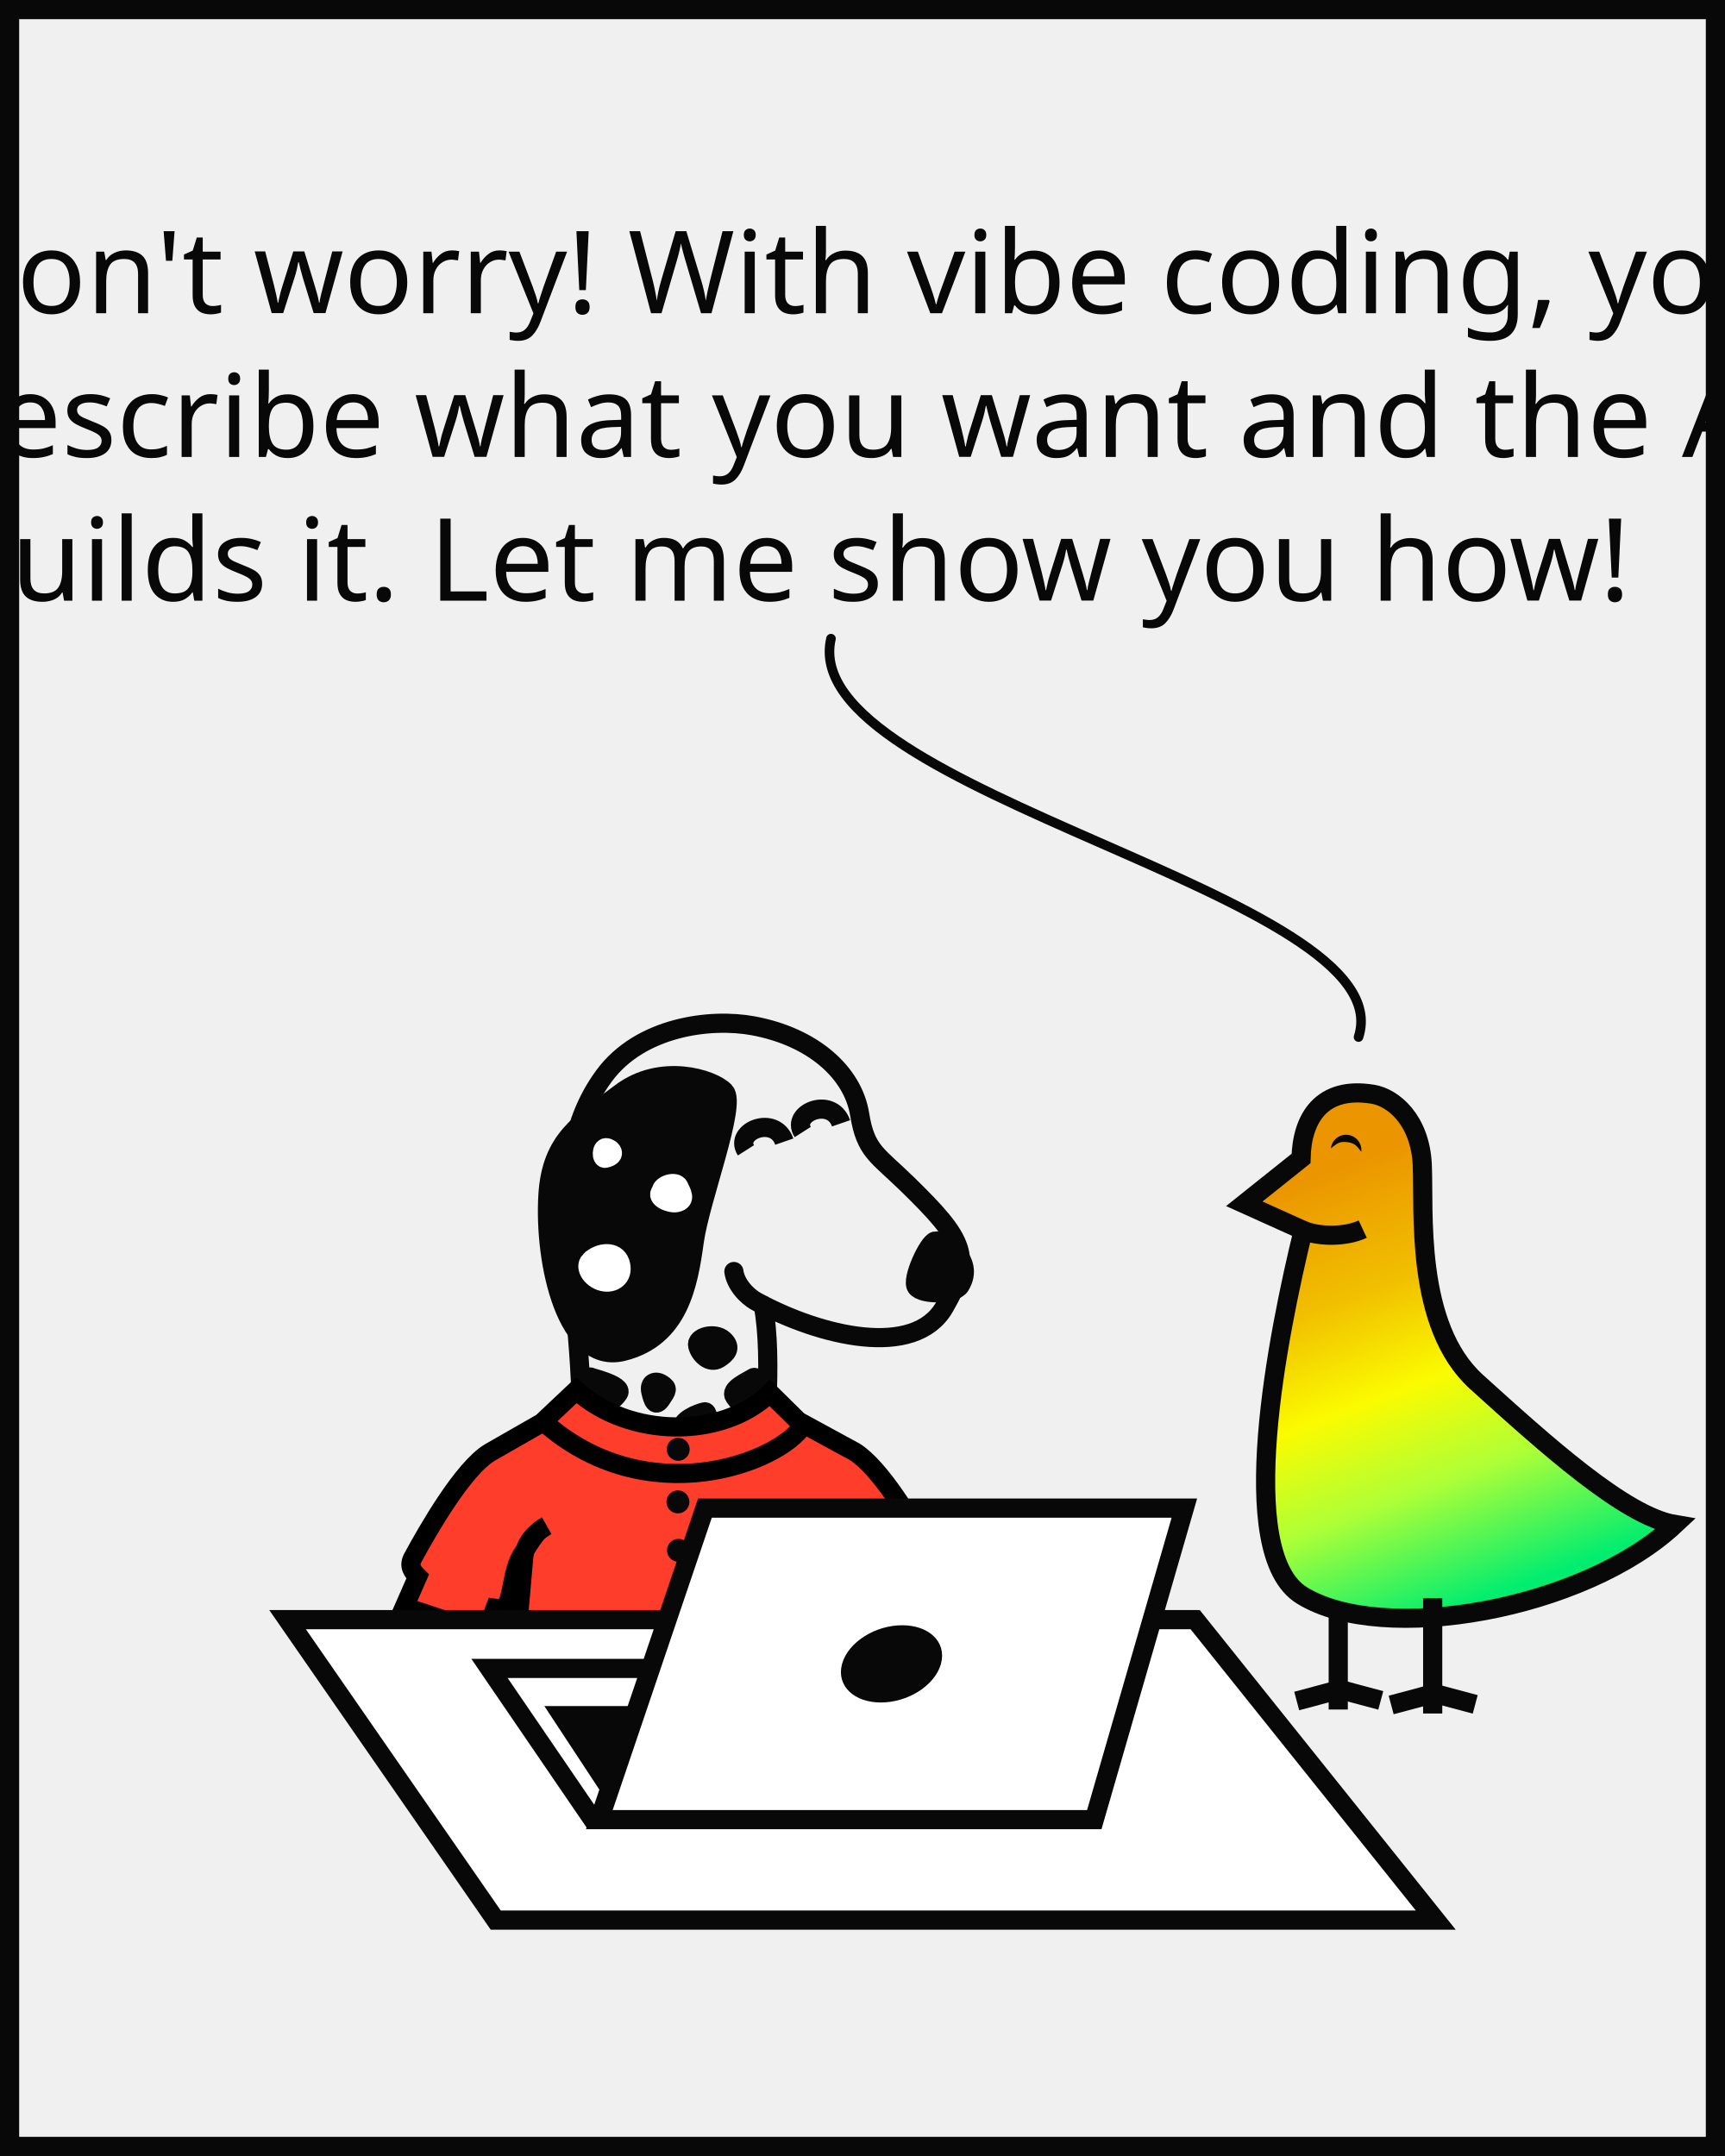
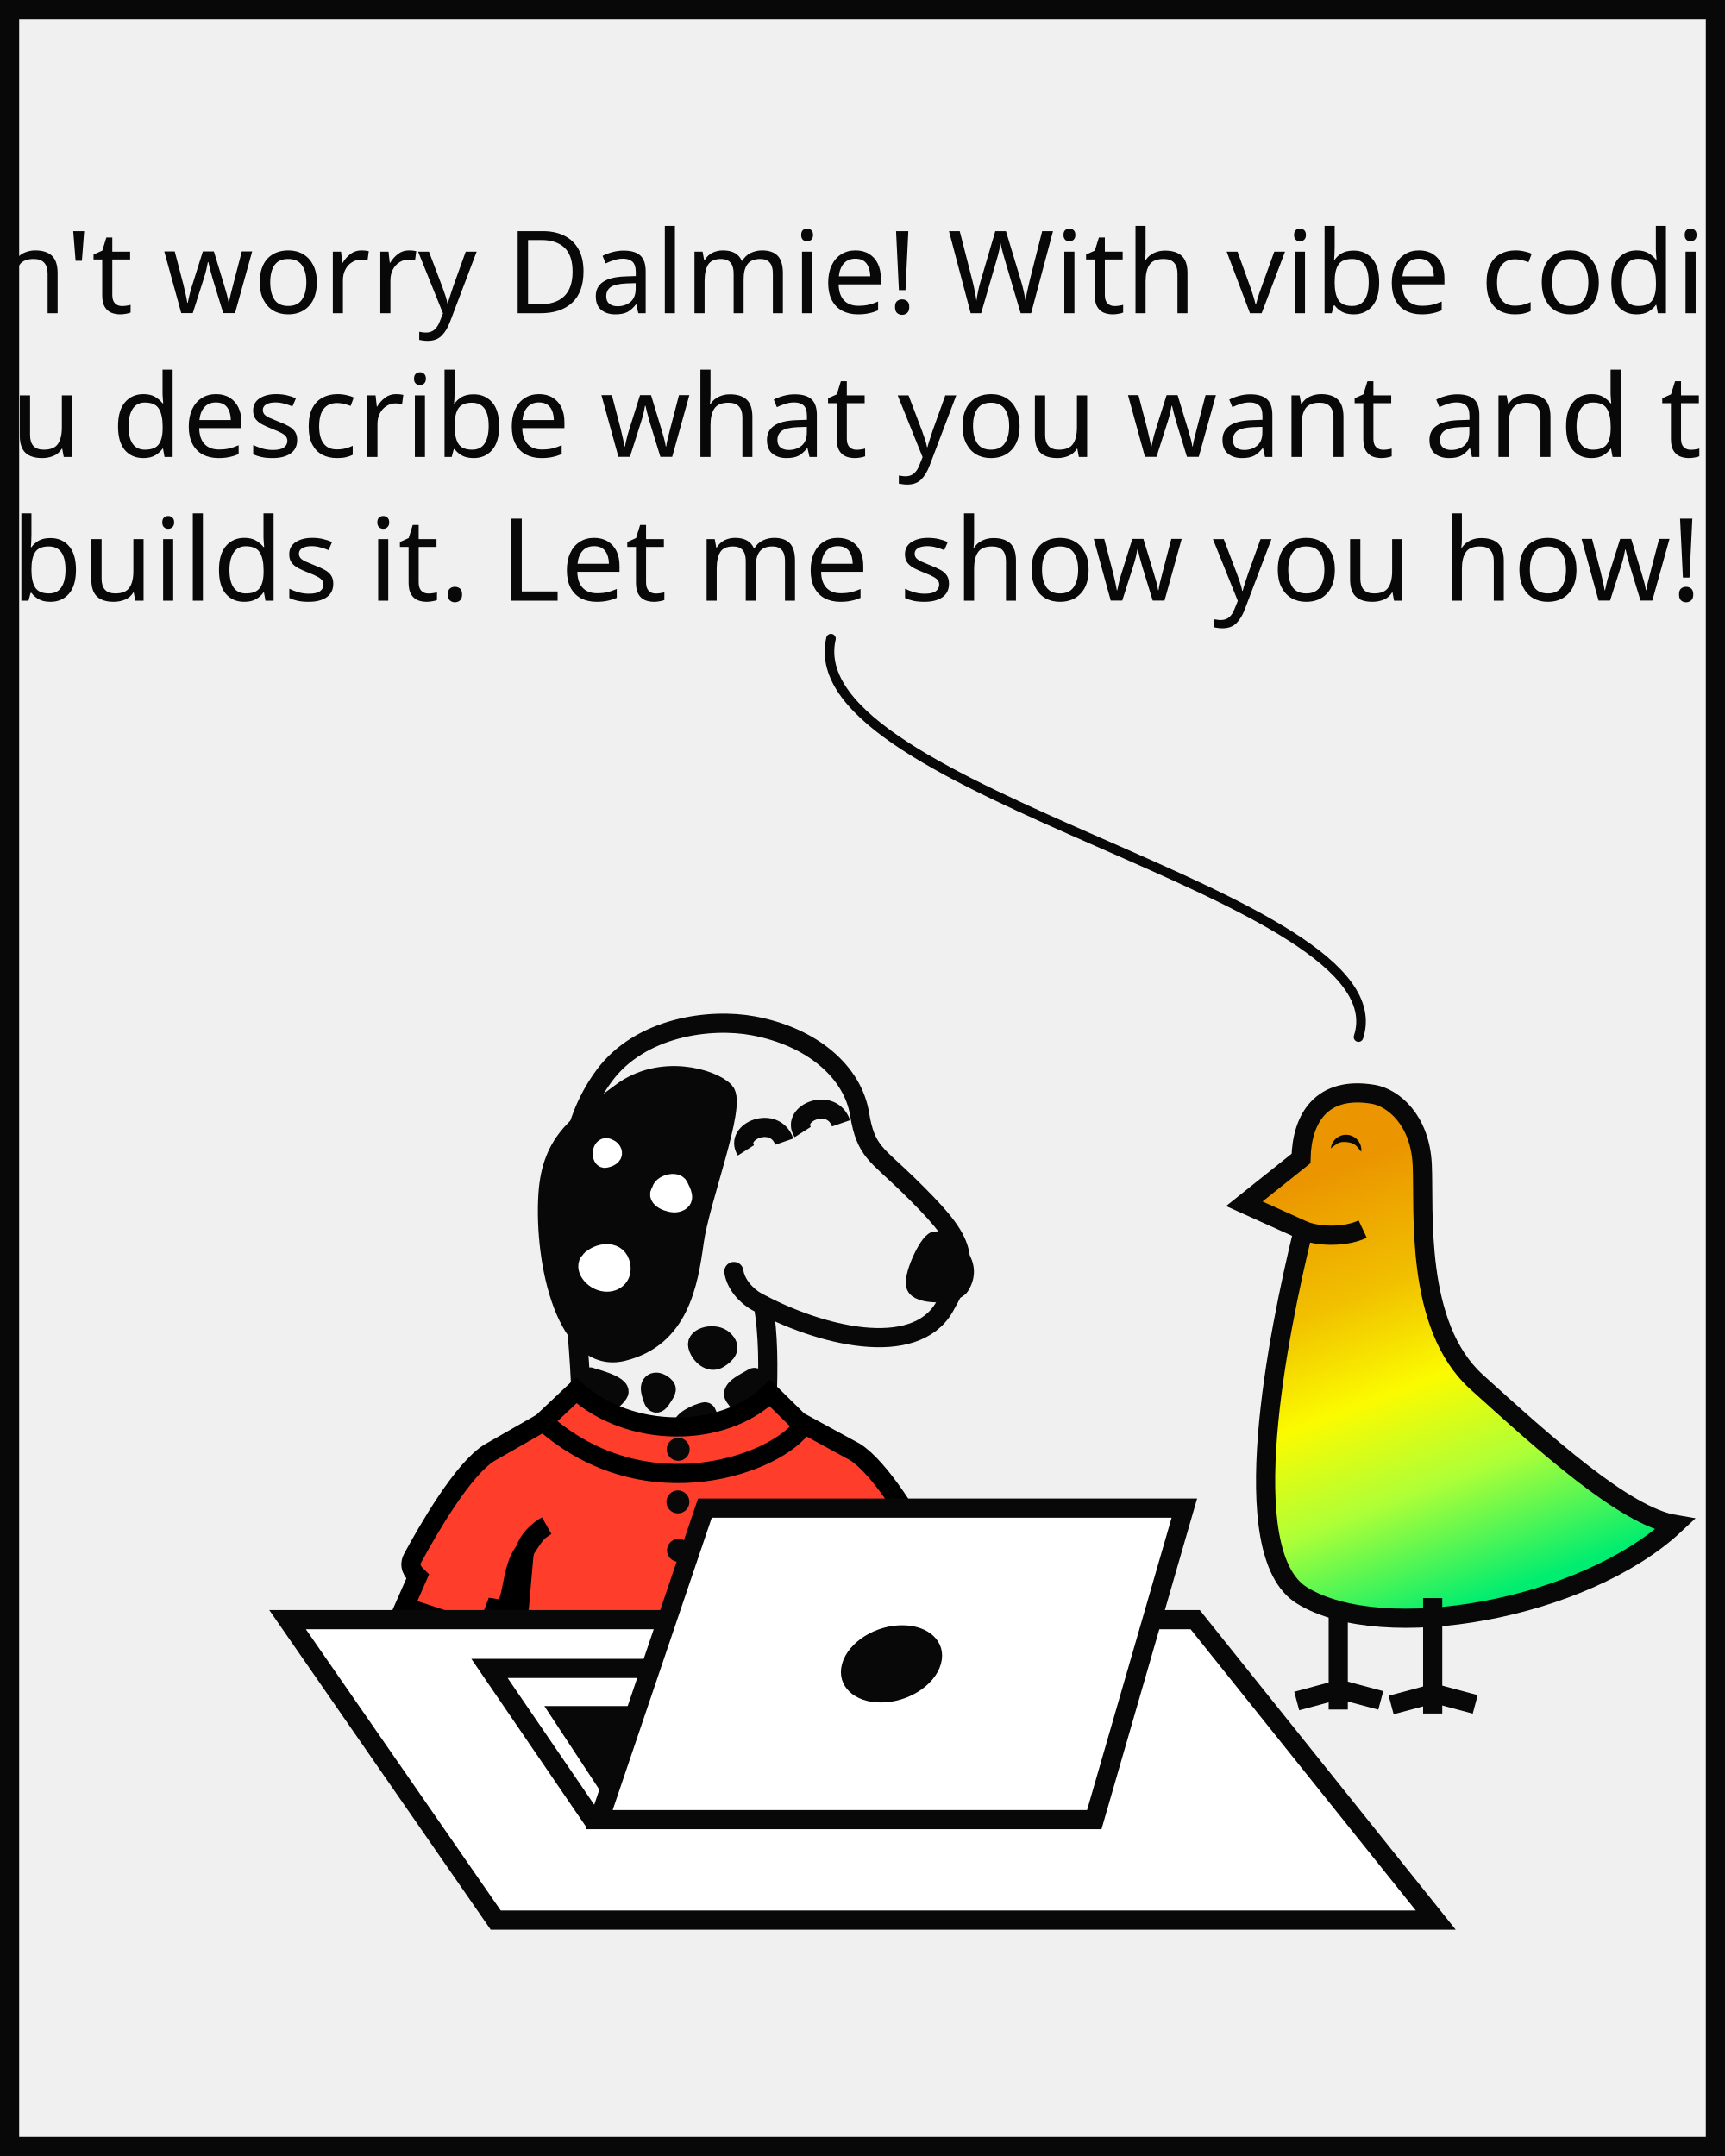
<svg xmlns="http://www.w3.org/2000/svg" xmlns:xlink="http://www.w3.org/1999/xlink" width="1080" height="1350" viewBox="0 0 285.75 357.188" version="1.1" id="svg1">
  <defs id="defs1">
    <rect x="337.606" y="293.087" width="868.13" height="871.84" id="rect26" />
    <rect x="358.011" y="335.751" width="877.405" height="734.572" id="rect25" />
    <rect x="418.448" y="244.753" width="748.074" height="801.367" id="rect16" />
    <clipPath clipPathUnits="userSpaceOnUse" id="clipPath3">
      <rect style="fill:#370188;stroke:#370188;stroke-width:3.175" id="rect4" width="387.914" height="225.631" x="-131.677" y="-44.13" ry="1.595" />
    </clipPath>
    <clipPath clipPathUnits="userSpaceOnUse" id="clipPath1">
      <rect style="fill:#ffb65b;stroke:#080809;stroke-width:1;stroke-opacity:1" id="rect2" width="52.834" height="56.148" x="25.121" y="5.599" />
    </clipPath>
    <clipPath clipPathUnits="userSpaceOnUse" id="clipPath1-3">
      <rect style="fill:#ffb65b;stroke:#080809;stroke-width:1;stroke-opacity:1" id="rect2-6" width="52.834" height="56.148" x="25.121" y="5.599" />
    </clipPath>
    <clipPath clipPathUnits="userSpaceOnUse" id="clipPath4">
      <rect style="fill:none;fill-opacity:1;fill-rule:nonzero;stroke:#080809;stroke-width:1;stroke-dasharray:none;stroke-opacity:1" id="rect5" width="89" height="111.5" x="-26.687" y="-22.033" transform="rotate(14.43158)" />
    </clipPath>
    <clipPath clipPathUnits="userSpaceOnUse" id="clipPath2">
      <rect style="fill:#080809;fill-opacity:1;stroke:#080809;stroke-width:1;stroke-opacity:1" id="rect3" width="48.395" height="54.33" x="23.845" y="9.97" />
    </clipPath>
    <clipPath clipPathUnits="userSpaceOnUse" id="clipPath6">
      <rect style="fill:#ff8535;fill-opacity:1;stroke:#0b0b0d;stroke-width:0.612;stroke-linecap:round" id="rect7" width="42.496" height="52.519" x="31.848" y="8.877" />
    </clipPath>
    <linearGradient xlink:href="#linearGradient220-8" id="linearGradient50" gradientUnits="userSpaceOnUse" gradientTransform="matrix(-4.130182,0.4632742,0.4632742,4.130182,3831.672,-1003.352)" x1="825.864" y1="559.992" x2="860.428" y2="627.826" />
    <linearGradient id="linearGradient220-8">
      <stop style="stop-color:#eb9600;stop-opacity:1;" offset="0.05" id="stop215-1" />
      <stop style="stop-color:#f1c000;stop-opacity:1;" offset="0.299" id="stop216-6" />
      <stop style="stop-color:#fbfb00;stop-opacity:1;" offset="0.503" id="stop217-1" />
      <stop style="stop-color:#aeff37;stop-opacity:1;" offset="0.703" id="stop218-5" />
      <stop style="stop-color:#00ed70;stop-opacity:1;" offset="0.95" id="stop219-7" />
    </linearGradient>
    <clipPath clipPathUnits="userSpaceOnUse" id="clipPath1-3-2">
      <rect style="fill:#ffb65b;stroke:#080809;stroke-width:1;stroke-opacity:1" id="rect2-6-9" width="52.834" height="56.148" x="25.121" y="5.599" />
    </clipPath>
  </defs>
  <g id="layer1">
    <g id="g2" transform="matrix(3.175,0,0,3.175,-51.8537,118.5097)" clip-path="url(#clipPath1-3-2)">
      <g id="g19-2-6-7-7-7" transform="translate(-140.3533,-19.48443)" style="display:inline">
        <path id="path1-2-0-3-2-0-0" style="fill:none;stroke:#080809;stroke-width:1;stroke-linecap:round" d="m 194.975,48.506 c 0.081,0.62 0.616,1.262 1.201,1.58 3.307,1.797 8.212,2.983 9.778,0.284 1.528,-2.634 1.043,-3.519 -1.915,-6.41 -1.589,-1.553 -2.189,-1.717 -2.5,-3.647 -0.356,-2.212 -2.464,-4.052 -5.545,-4.626 -2.258,-0.421 -5.906,0.05 -7.786,2.603 -3.882,5.272 -0.371,12.437 -1.383,21.566 m 9.681,-9.604 c 0.545,2.982 -0.01,7.346 -0.023,9.135 l -9.658,0.469" />
        <path style="fill:#080809;fill-opacity:1;stroke:#080809;stroke-width:1;stroke-linecap:butt;stroke-opacity:1" d="m 204.499,49.313 c 0.3,0.422 1.986,0.406 2.275,-0.062 0.848,-1.372 -0.934,-2.416 -1.296,-2.336 -0.362,0.08 -1.259,2.004 -0.979,2.398 z" id="path8-9-8-4-7-5-6" />
        <path style="fill:#080809;fill-opacity:1;stroke:#080809;stroke-width:1;stroke-linecap:butt;stroke-opacity:1" d="m 192.273,56.75 c 0.113,0.473 0.741,1.907 1.046,1.45 0.305,-0.457 0.485,-2.452 0.123,-2.372 -0.362,0.08 -1.281,0.453 -1.169,0.922 z" id="path8-8-97-0-8-5-9-8" />
        <path style="fill:#080809;fill-opacity:1;stroke:#080809;stroke-width:1;stroke-linecap:butt;stroke-opacity:1" d="m 195.008,55.037 c 0.27,0.405 1.391,1.584 1.518,1.05 0.127,-0.535 -0.227,-2.238 -0.538,-2.038 -0.311,0.201 -1.248,0.587 -0.98,0.988 z" id="path8-8-9-6-9-9-0-5-5" />
        <path style="fill:#080809;fill-opacity:1;stroke:#080809;stroke-width:1;stroke-linecap:butt;stroke-opacity:1" d="m 187.392,55.581 c 0.3,0.422 1.255,-0.257 1.56,-0.714 0.305,-0.457 -1.679,-0.88 -1.464,-0.857 0.214,0.023 -0.375,1.178 -0.095,1.571 z" id="path8-3-8-5-2-8-9-52" />
        <path style="fill:#080809;fill-opacity:1;stroke:#080809;stroke-width:1;stroke-linecap:butt;stroke-opacity:1" d="m 193.086,52.38 c 0.113,0.473 0.641,0.963 1.105,0.669 0.389,-0.247 0.696,-0.557 0.247,-0.976 -0.449,-0.419 -1.464,-0.162 -1.352,0.307 z" id="path8-8-8-6-7-2-0-5-3" />
        <path style="fill:#080809;fill-opacity:1;stroke:#080809;stroke-width:1;stroke-linecap:butt;stroke-opacity:1" d="m 190.642,54.783 c 0.113,0.473 0.236,0.834 0.541,0.377 0.305,-0.457 0.381,-0.55 0.037,-0.776 -0.345,-0.226 -0.69,-0.07 -0.578,0.399 z" id="path8-8-8-9-1-3-9-7-4-7-9" />
        <g id="g5-3-9-9-6-9" transform="translate(-3.3333333e-6)">
          <path style="fill:#080809;fill-opacity:1;stroke:#080809;stroke-width:1;stroke-linecap:butt;stroke-opacity:1" d="m 189.076,39.185 c -2.073,1.567 -3.622,2.399 -3.802,5.321 -0.221,3.589 0.979,8.897 3.913,8.173 2.934,-0.724 3.414,-3.52 3.719,-5.73 0.305,-2.21 2.236,-7.158 1.589,-7.837 -0.647,-0.679 -3.346,-1.494 -5.419,0.073 z" id="path7-6-3-2-5-5-8" />
          <path style="fill:#ffffff;fill-opacity:1;stroke:#ffffff;stroke-width:1;stroke-linecap:butt;stroke-opacity:1" d="m 187.47,47.95 c -0.34,0.348 0.13,1.031 0.781,1.104 0.546,0.061 1.002,-0.359 0.783,-1.012 -0.219,-0.653 -1.105,-0.561 -1.563,-0.092 z" id="path8-8-81-0-3-6-0-3-0" />
          <path style="fill:#ffffff;fill-opacity:1;stroke:#ffffff;stroke-width:1;stroke-linecap:butt;stroke-opacity:1" d="m 191.185,44.317 c -0.34,0.348 0.476,0.665 0.801,0.594 0.537,-0.116 0.248,-0.542 0.11,-0.849 -0.138,-0.307 -0.912,-0.092 -0.912,0.255 z" id="path8-8-81-1-61-2-8-4-9-0" />
          <path style="fill:#ffffff;fill-opacity:1;stroke:#ffffff;stroke-width:1;stroke-linecap:butt;stroke-opacity:1" d="m 188.266,42.597 c 0.666,-0.145 0.289,-0.546 0.04,-0.552 -0.25,-0.005 -0.254,0.599 -0.04,0.552 z" id="path8-8-81-1-6-6-4-4-1-6-5" />
        </g>
        <path style="fill:none;fill-opacity:1;stroke:#080809;stroke-width:1;stroke-dasharray:none;stroke-opacity:1" d="m 197.604,41.729 c -0.488,-1.415 -2.636,-0.545 -2,0.454" id="path32-7" />
        <path style="display:inline;fill:none;fill-opacity:1;stroke:#080809;stroke-width:1;stroke-dasharray:none;stroke-opacity:1" d="m 200.566,40.774 c -0.488,-1.415 -2.636,-0.545 -2,0.454" id="path32-7-5" />
      </g>
      <g id="g2-3-3-8-8-2" transform="translate(9.12835,-3.283261)" style="display:inline">
        <path style="fill:#ffffff;fill-opacity:1;stroke:#000000;stroke-width:1;stroke-linecap:butt;stroke-opacity:1" d="m 51.337,48.968 c 2.567,6.146 6.229,3.743 3.674,-1.419" id="path10-8-6-3-4-6-4-9" />
        <path style="fill:#080809;fill-opacity:1;stroke:#080809;stroke-width:1;stroke-linecap:butt;stroke-opacity:1" d="m 53.222,51.114 c 0.024,0.104 -0.102,0.385 0.091,0.431 0.36,0.086 0.918,-0.192 0.801,-0.25 -0.349,-0.172 -0.922,-0.311 -0.892,-0.182 z" id="path8-8-8-7-7-5-7-7-1-6" />
      </g>
      <g id="g3-1-9-3-2-2" transform="rotate(-9.637555,15.34181,-8.670671)" style="display:inline">
        <path style="fill:#ffffff;fill-opacity:1;stroke:#000000;stroke-width:1;stroke-linecap:butt;stroke-opacity:1" d="m 29.728,47.011 c -4.143,5.235 0.342,8.071 2.99,2.564" id="path10-86-0-0-1-6-2" />
        <path style="fill:#080809;fill-opacity:1;stroke:#080809;stroke-width:1;stroke-linecap:butt;stroke-opacity:1" d="m 28.325,50.227 c 0.184,0.451 0.328,0.673 0.742,0.311 0.347,-0.303 0.215,-0.424 0.113,-0.581 -0.102,-0.157 -1.038,-0.176 -0.856,0.27 z" id="path8-8-8-91-5-9-7-5-8-7" />
      </g>
      <path style="display:inline;fill:none;fill-opacity:1;stroke:#000000;stroke-width:1;stroke-linecap:butt;stroke-opacity:1" d="m -219.72,63.339 c -0.173,5.429 5.528,5.309 5.357,0.271" id="path12-9-3-3-3-5-4" transform="translate(263.3772,3.234928)" />
      <path style="display:inline;fill:none;fill-opacity:1;stroke:#000000;stroke-width:1;stroke-linecap:butt;stroke-opacity:1" d="m -209.355,63.384 c -0.173,5.429 5.528,5.309 5.357,0.271" id="path12-6-1-8-0-1-5-0" transform="translate(263.3772,3.234928)" />
      <path style="display:inline;fill:#fbfb00;fill-opacity:1;fill-rule:nonzero;stroke:#000000;stroke-width:1;stroke-dasharray:none;stroke-opacity:1" d="m -221.23,65.254 8.213,-0.016 1.039,-6.785 1.08,6.767 8.378,0.114 -1.38,-14.724 c -4.084,-0.031 -9.962,-0.059 -16.237,-0.09 z" id="path55-9-7-5-0-7-1-8-9-7" transform="translate(263.3772,3.234928)" />
      <g id="g4-1-5-1-7-5" style="display:inline" transform="translate(9.12835,-3.283261)">
        <path style="fill:#ff3d2b;fill-opacity:1;stroke:#000000;stroke-width:1;stroke-linecap:butt;stroke-opacity:1" d="m 48.863,40.115 2.95,1.608 c 1.294,0.82 3.014,3.598 3.879,5.318 0.428,0.851 0.538,1.121 0.169,1.427 l 0.441,1.278 -4.324,1.387 -0.415,-1.107 c -0.411,0.098 -0.718,0.024 -0.98,-0.766 -0.264,-0.795 -0.666,-1.835 -1.039,-2.394 -0.559,-0.838 -0.855,-1.09 -1.281,-1.296 0.562,0.267 1.193,0.429 1.299,1.295 l 0.956,7.818 c 0.068,0.556 -0.032,0.82 -0.414,0.894 l 0.223,1.571 -16.245,-0.018 0.256,-1.658 c -0.303,-0.194 -0.509,-0.392 -0.452,-0.834 0,0 0.453,-5.355 0.64,-7.405 0.032,-0.353 0.179,-1.05 1.19,-1.659 -0.537,0.285 -0.681,0.589 -1.265,1.493 -0.429,0.664 -0.493,1.731 -0.683,2.332 -0.14,0.443 -0.373,0.547 -0.74,0.486 l -0.497,1.317 -4.23,-1.401 0.693,-1.579 c -0.269,-0.263 -0.48,-0.557 -0.257,-0.969 0.777,-1.433 2.624,-4.671 4.028,-5.507 l 2.716,-1.554 1.787,-1.687 c 2.781,2.51 7.623,2.535 10.105,0.142 z" id="path9-1-0-8-4-7-1" />
        <path style="fill:none;fill-opacity:1;stroke:#000000;stroke-width:1;stroke-linecap:butt;stroke-opacity:1" d="m 35.542,40.133 c 5.403,4.813 12.324,2.14 13.556,0.205" id="path16-4-5-5-3-6-9" />
        <circle style="fill:#080809;fill-opacity:1;stroke:#080809;stroke-width:0.253;stroke-opacity:1" id="path3-29-2-0-8-9-8-4-9-8-0-68" cx="42.588" cy="41.583" r="0.473" />
        <circle style="fill:#080809;fill-opacity:1;stroke:#080809;stroke-width:0.253;stroke-opacity:1" id="path3-29-2-0-8-23-7-1-9-3-0-0" cx="42.573" cy="44.326" r="0.473" />
        <circle style="fill:#080809;fill-opacity:1;stroke:#080809;stroke-width:0.253;stroke-opacity:1" id="path3-29-2-0-8-7-4-9-7-5-9-0" cx="42.604" cy="46.854" r="0.473" />
        <circle style="fill:#080809;fill-opacity:1;stroke:#080809;stroke-width:0.253;stroke-opacity:1" id="path3-29-2-0-8-90-6-0-3-0-2-7" cx="42.598" cy="49.273" r="0.473" />
        <circle style="fill:#080809;fill-opacity:1;stroke:#080809;stroke-width:0.253;stroke-opacity:1" id="path3-29-2-0-8-71-7-7-8-4-6-61" cx="42.584" cy="51.626" r="0.473" />
        <circle style="fill:#080809;fill-opacity:1;stroke:#080809;stroke-width:0.253;stroke-opacity:1" id="path3-29-2-0-8-6-9-3-2-7-5-4" cx="42.599" cy="53.975" r="0.473" />
      </g>
    </g>
    <g id="g2-2" transform="matrix(-3.175,0,0,3.175,542.402,80.54464)">
      <path style="fill:#ffffff;fill-opacity:1;stroke:#080809;stroke-width:1;stroke-linejoin:miter;stroke-dasharray:none;stroke-opacity:1" d="M 155.832,59.145 H 108.478 L 95.925,74.823 h 49.046 z" id="path2-3" />
      <path style="fill:#ffffff;fill-opacity:1;stroke:#080809;stroke-width:1;stroke-linejoin:miter;stroke-dasharray:none;stroke-opacity:1" d="m 139.784,69.76 5.512,-8.069 h -8.096" id="path21" />
      <path style="fill:#ffffff;fill-opacity:1;stroke:#080809;stroke-width:1;stroke-linejoin:miter;stroke-dasharray:none;stroke-opacity:1" d="m 139.567,69.58 h -25.825 l -4.7,-16.255 h 25.015 z" id="path18" />
      <ellipse style="fill:#080809;fill-opacity:1;stroke:#080809;stroke-width:0.745;stroke-linejoin:miter;stroke-dasharray:none;stroke-opacity:1" id="path20" cx="-107.331" cy="63.758" rx="2.207" ry="1.718" transform="matrix(-1,0,0.2664838,0.9638394,0,0)" />
      <path style="fill:#080809;fill-opacity:1;stroke:#080809;stroke-width:0.813;stroke-linejoin:miter;stroke-dasharray:none;stroke-opacity:1" d="m 139.194,67.838 2.486,-3.778 h -3.804 z" id="path22" />
    </g>
    <rect style="fill:none;fill-opacity:1;fill-rule:nonzero;stroke:#080809;stroke-width:3.175;stroke-dasharray:none;stroke-opacity:1" id="rect113-4-2" width="282.575" height="354.012" x="1.587" y="1.587" />
    <text xml:space="preserve" style="font-style:normal;font-variant:normal;font-weight:normal;font-stretch:normal;font-size:19.05px;font-family:'Nanum Pen';-inkscape-font-specification:'Nanum Pen';text-align:center;letter-spacing:0px;word-spacing:0px;writing-mode:lr-tb;direction:ltr;text-anchor:middle;white-space:pre;inline-size:253.002;display:inline;fill:#080809;fill-opacity:1;stroke:none;stroke-width:1.587;stroke-linecap:round;stroke-dasharray:none;stroke-opacity:1" x="-17.829" y="156.497" id="text17-6-5-0-9-6" transform="translate(160.3181,-104.6054)">
-       <tspan x="-17.829" y="156.497" id="tspan1">Don't worry! With vibe coding, you<tspan y="156.497" id="tspan2"> </tspan>
+       <tspan x="-17.829" y="156.497" id="tspan6">Don't worry Dalmie! With vibe coding,<tspan y="156.497" id="tspan7"> </tspan>
      </tspan>
-       <tspan x="-17.829" y="180.309" id="tspan3">describe what you want and the AI<tspan y="180.309" id="tspan4"> </tspan>
+       <tspan x="-17.829" y="180.309" id="tspan8">you describe what you want and the<tspan y="180.309" id="tspan9"> </tspan>
      </tspan>
-       <tspan x="-17.829" y="204.122" id="tspan5">builds it. Let me show you how!</tspan>
+       <tspan x="-17.829" y="204.122" id="tspan10">AI builds it. Let me show you how!</tspan>
    </text>
    <path style="fill:none;fill-opacity:1;stroke:#080809;stroke-width:1.587;stroke-linecap:round;stroke-dasharray:none;stroke-opacity:1" d="M 225.042,171.811 C 232.769,148.153 131.77,131.433 137.654,105.806" id="path13-1-9-2-1-7-8-0-7-8" />
    <g id="g40" transform="matrix(3.175,0,0,3.175,-20.99738,161.4578)">
      <g id="g39" transform="matrix(-0.08333333,0,0,0.08333333,134.8486,-132.9354)">
        <g id="g34" transform="translate(286.0124)">
          <path style="fill:#080809;fill-opacity:1;stroke:#080809;stroke-width:12;stroke-linecap:butt;stroke-dasharray:none;stroke-opacity:1" d="m 414.956,1983.144 v 72.282" id="path33" />
          <path style="fill:#080809;fill-opacity:1;stroke:#080809;stroke-width:12;stroke-linecap:butt;stroke-dasharray:none;stroke-opacity:1" d="m 388.326,2049.72 25.614,-6.863 27.016,7.239" id="path34" />
        </g>
        <path style="display:inline;fill:url(#linearGradient50);stroke:#080809;stroke-width:12;stroke-dasharray:none;stroke-opacity:1" d="m 722.899,1755.387 36.885,-16.635 -35.515,-28.352 c -0.543,-25.498 -13.111,-45.532 -45.105,-40.214 -12.468,2.072 -29.444,15.875 -30.794,44.022 -1.363,28.419 5.033,100.815 -34.013,136.119 -42.643,38.557 -92.704,84.024 -124.159,89.256 57.048,53.398 183.082,75.692 233.571,44.336 42.767,-26.561 14.776,-164.18 -0.87,-228.533 -10.112,4.233 -26.762,4.148 -37.261,-0.773 10.501,4.918 27.146,5.011 37.261,0.773 z" id="path35-2" />
        <path id="path36-2" style="display:inline;fill:#080809;stroke-width:10.996" transform="matrix(-0.9937679,0.1114689,0.1114689,0.9937679,0,0)" d="m -492.085,1772.07 c -2.94,-2.902 -4.256,-5.008 -9.546,-5.008 -5.29,0 -6.333,1.936 -9.612,5.008 -1e-5,-5.29 4.289,-9.579 9.579,-9.579 5.29,0 9.579,4.289 9.579,9.579 z" />
        <g id="g38" transform="translate(286.0124)">
          <path style="fill:#080809;fill-opacity:1;stroke:#080809;stroke-width:12;stroke-linecap:butt;stroke-dasharray:none;stroke-opacity:1" d="m 355.822,1985.635 v 72.282" id="path37-1" />
          <path style="fill:#080809;fill-opacity:1;stroke:#080809;stroke-width:12;stroke-linecap:butt;stroke-dasharray:none;stroke-opacity:1" d="m 329.192,2052.21 25.614,-6.863 27.016,7.239" id="path38-4" />
        </g>
      </g>
    </g>
  </g>
</svg>
